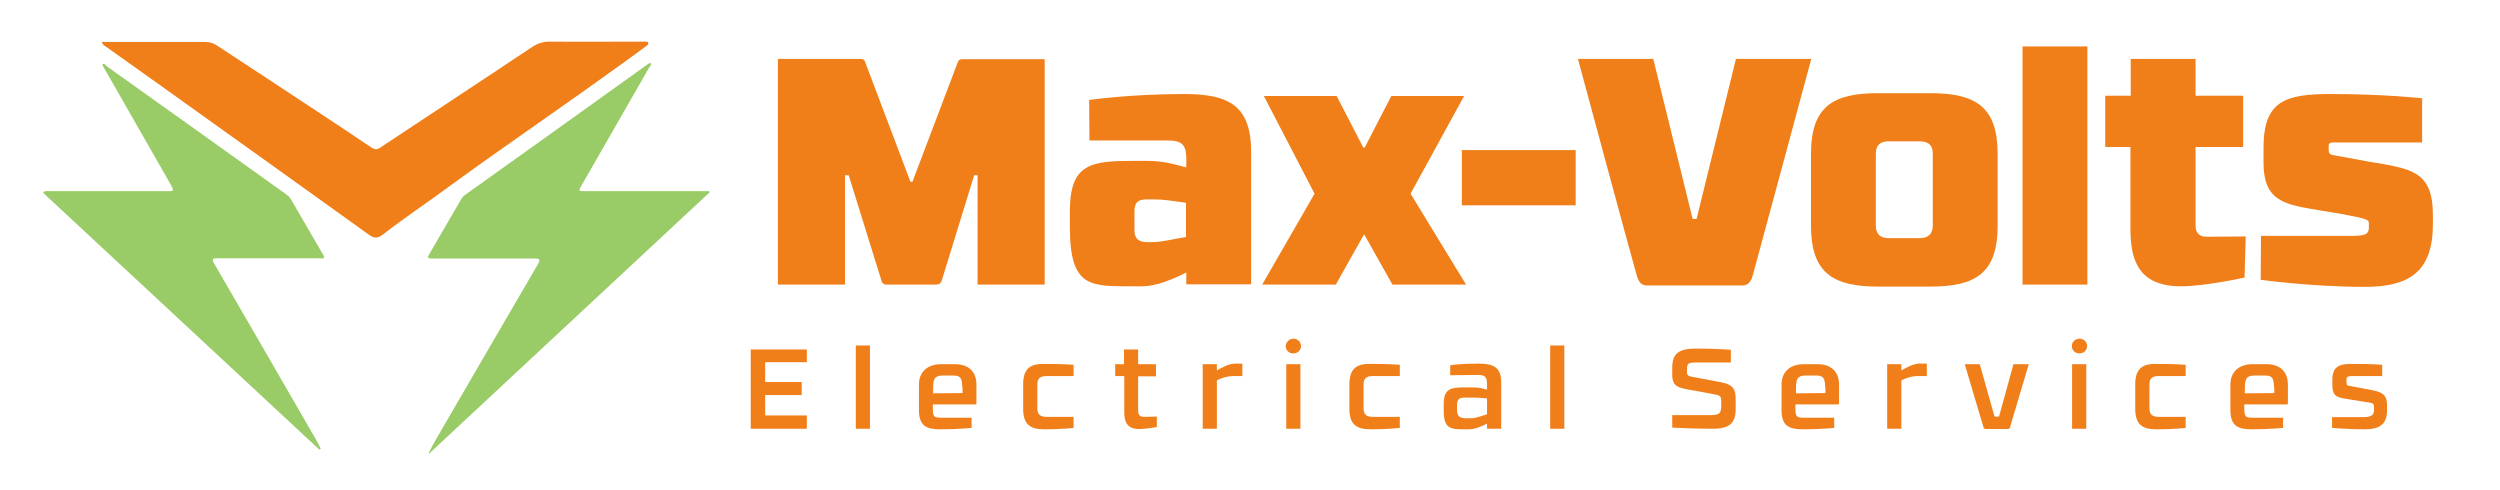
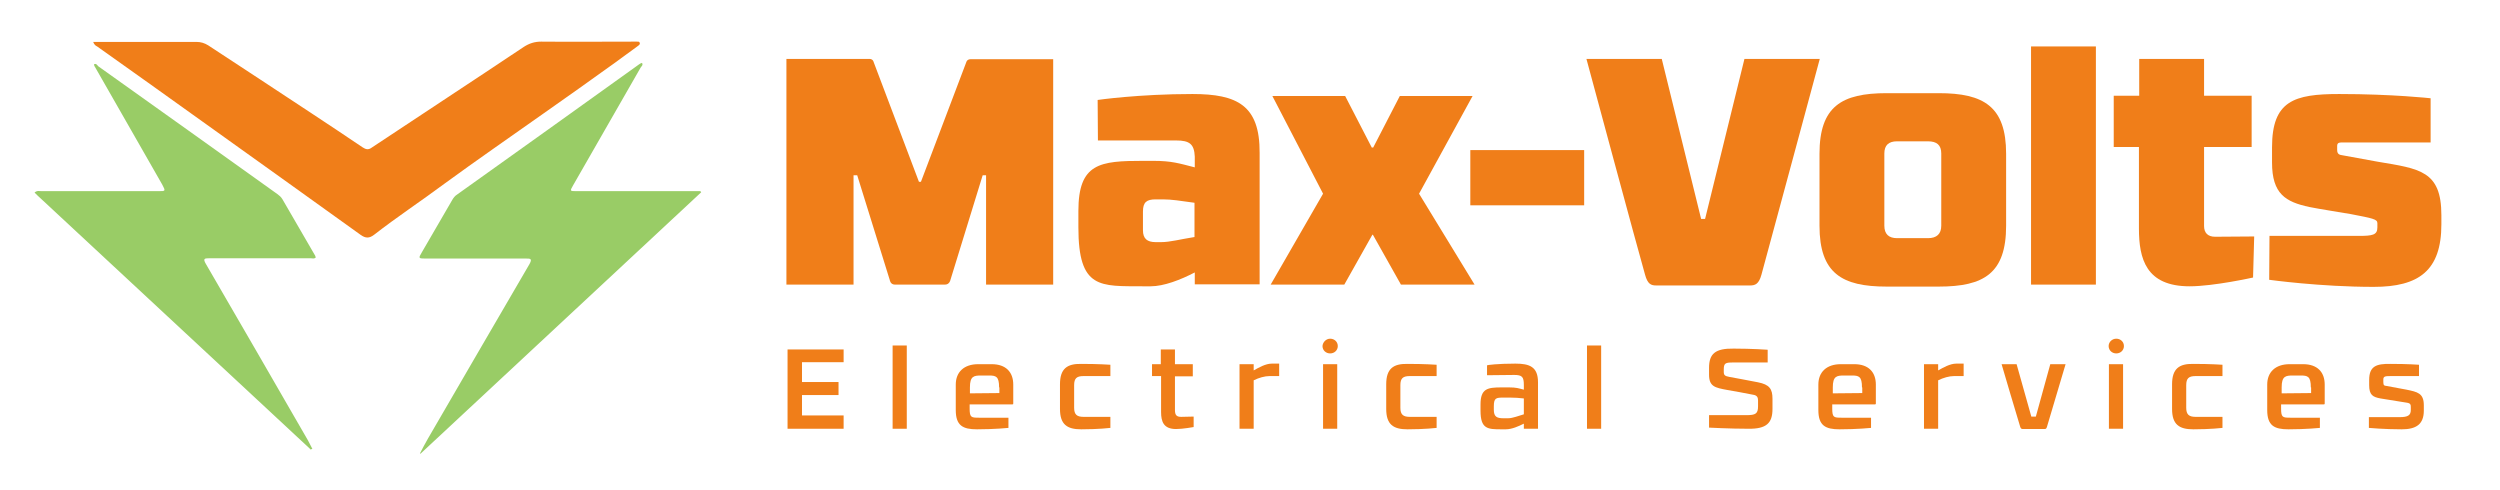
<svg xmlns="http://www.w3.org/2000/svg" version="1.1" id="Layer_1" x="0px" y="0px" width="882.8px" height="172.9px" viewBox="0 0 882.8 172.9" style="enable-background:new 0 0 882.8 172.9;" xml:space="preserve">
  <style type="text/css">
	.st0{fill:#F07E19;}
	.st1{fill:#99CC66;}
</style>
  <g>
-     <path class="st0" d="M338.2,22c0,0,0.2-1.1,1.6-1.1h29.1v79.6h-23.7V61.9H344l-11.4,37c0,0-0.3,1.6-1.9,1.6h-17.7   c-1.6,0-1.8-1.6-1.8-1.6l-11.5-37h-1.3v38.6h-23.7V20.8H304c1.3,0,1.5,1.1,1.5,1.1l16,42.3h0.7L338.2,22z" />
-     <path class="st0" d="M418.1,33.2c15.8,0,23.8,4,23.7,20.8v46.4h-22.9v-4.2c-5,2.6-10.9,4.9-15.6,4.9h-2.6   c-15.2-0.1-22.9,1.1-22.9-20.8v-5.8c0-16.9,7.6-17.7,22.9-17.7h3.5c6.6,0,9.2,0.9,14.7,2.3v-3.8c-0.2-4.4-1.8-5.7-6.6-5.7h-27.6   l-0.1-14.3C384.5,35.3,399.1,33.2,418.1,33.2z M407.6,70.4h-2.5c-3.2,0-4.5,1-4.5,4.3v6.6c0,3,1.5,4.2,4.5,4.2h1.9   c3.2,0,6.7-1,11.8-1.8V71.6C413.7,70.9,410.8,70.4,407.6,70.4z" />
-     <path class="st0" d="M498.1,68.4l19.6,32.1h-26l-9.9-17.6h-0.2l-9.9,17.6h-26l18.5-32.1l-17.9-34.5H472l9.4,18.2h0.5l9.4-18.2H517   L498.1,68.4z" />
-     <path class="st0" d="M516.2,53h40.2v19.5h-40.2V53z" />
-     <path class="st0" d="M613,20.8h26.6c0,0-18.5,68.6-20.6,76.2c-0.9,3.3-2.2,3.8-4,3.8h-33.2c-1.8,0-3-0.5-3.9-3.8   c-2.2-7.6-20.7-76.2-20.7-76.2h26.6l13.9,56.5h1.4L613,20.8z" />
-     <path class="st0" d="M705.4,54.3v25.4c0,16.8-7.8,21.5-23.8,21.5h-18.4c-15.8,0-23.7-4.7-23.7-21.5V54.3c0-16.7,7.8-21.4,23.7-21.4   h18.4C697.5,32.9,705.4,37.6,705.4,54.3z M682.5,79.7V54.2c0-3-1.6-4.3-4.7-4.3h-10.9c-3,0-4.5,1.4-4.5,4.3v25.5   c0,3,1.6,4.4,4.5,4.4h10.9C680.9,84.1,682.5,82.6,682.5,79.7z" />
-     <path class="st0" d="M737.1,100.5h-22.9V16.4h22.9V100.5z" />
-     <path class="st0" d="M743.5,33.8h8.9v-13h22.9v13h16.8v18.1h-16.8v27.9c0,2.4,1.3,3.8,3.9,3.8c0.3,0,13.8-0.1,13.8-0.1L792.6,98   c0,0-13.9,3.1-22.4,3.1c-15.4,0-17.9-9.7-17.9-20.4V51.9h-8.9V33.8z" />
-     <path class="st0" d="M855.4,50.3h-30.7c-1.7,0-2.4,0-2.4,1.3v1.4c0,1.6,1.1,1.7,1.7,1.8l12.6,2.3c14.9,2.5,22.5,3.2,22.5,18.9v3.2   c0,16.4-8,22.1-23.9,22.1c-18.9,0-36.9-2.5-36.9-2.5l0.1-15.5h31.4c5,0,6.7-0.3,6.7-3v-1.5c0-1.4-1.6-1.7-9.4-3.2   c-4.6-0.8-10.6-1.7-14.6-2.5c-8.4-1.8-13.2-4.6-13.2-15.7V52c0-16.4,7.8-18.8,23.7-18.8c18.9,0,32.3,1.5,32.3,1.5V50.3z" />
+     <path class="st0" d="M341.2,22c0,0,0.2-1.1,1.6-1.1h29.1v79.6h-23.7V61.9H347l-11.4,37c0,0-0.3,1.6-1.9,1.6h-17.7   c-1.6,0-1.8-1.6-1.8-1.6l-11.5-37h-1.3v38.6h-23.7V20.8H307c1.3,0,1.5,1.1,1.5,1.1l16,42.3h0.7L341.2,22z" />
+     <path class="st0" d="M421.1,33.2c15.8,0,23.8,4,23.7,20.8v46.4h-22.9v-4.2c-5,2.6-10.9,4.9-15.6,4.9h-2.6   c-15.2-0.1-22.9,1.1-22.9-20.8v-5.8c0-16.9,7.6-17.7,22.9-17.7h3.5c6.6,0,9.2,0.9,14.7,2.3v-3.8c-0.2-4.4-1.8-5.7-6.6-5.7h-27.6   l-0.1-14.3C387.5,35.3,402.1,33.2,421.1,33.2z M410.6,70.4h-2.5c-3.2,0-4.5,1-4.5,4.3v6.6c0,3,1.5,4.2,4.5,4.2h1.9   c3.2,0,6.7-1,11.8-1.8V71.6C416.7,70.9,413.8,70.4,410.6,70.4z" />
+     <path class="st0" d="M501.1,68.4l19.6,32.1h-26l-9.9-17.6h-0.2l-9.9,17.6h-26l18.5-32.1l-17.9-34.5H475l9.4,18.2h0.5l9.4-18.2H520   L501.1,68.4z" />
+     <path class="st0" d="M519.2,53h40.2v19.5h-40.2V53z" />
+     <path class="st0" d="M616,20.8h26.6c0,0-18.5,68.6-20.6,76.2c-0.9,3.3-2.2,3.8-4,3.8h-33.2c-1.8,0-3-0.5-3.9-3.8   c-2.2-7.6-20.7-76.2-20.7-76.2h26.6l13.9,56.5h1.4L616,20.8z" />
+     <path class="st0" d="M708.4,54.3v25.4c0,16.8-7.8,21.5-23.8,21.5h-18.4c-15.8,0-23.7-4.7-23.7-21.5V54.3c0-16.7,7.8-21.4,23.7-21.4   h18.4C700.5,32.9,708.4,37.6,708.4,54.3z M685.5,79.7V54.2c0-3-1.6-4.3-4.7-4.3h-10.9c-3,0-4.5,1.4-4.5,4.3v25.5   c0,3,1.6,4.4,4.5,4.4h10.9C683.9,84.1,685.5,82.6,685.5,79.7z" />
+     <path class="st0" d="M740.1,100.5h-22.9V16.4h22.9V100.5z" />
+     <path class="st0" d="M746.5,33.8h8.9v-13h22.9v13h16.8v18.1h-16.8v27.9c0,2.4,1.3,3.8,3.9,3.8c0.3,0,13.8-0.1,13.8-0.1L795.6,98   c0,0-13.9,3.1-22.4,3.1c-15.4,0-17.9-9.7-17.9-20.4V51.9h-8.9V33.8z" />
+     <path class="st0" d="M858.4,50.3h-30.7c-1.7,0-2.4,0-2.4,1.3v1.4c0,1.6,1.1,1.7,1.7,1.8l12.6,2.3c14.9,2.5,22.5,3.2,22.5,18.9v3.2   c0,16.4-8,22.1-23.9,22.1c-18.9,0-36.9-2.5-36.9-2.5l0.1-15.5h31.4c5,0,6.7-0.3,6.7-3v-1.5c0-1.4-1.6-1.7-9.4-3.2   c-4.6-0.8-10.6-1.7-14.6-2.5c-8.4-1.8-13.2-4.6-13.2-15.7V52c0-16.4,7.8-18.8,23.7-18.8c18.9,0,32.3,1.5,32.3,1.5V50.3z" />
  </g>
  <g>
-     <path class="st0" d="M265.1,123.4h19.8v4.5h-14.7v7h12.9v4.6h-12.9v7.2h14.7v4.7h-19.8V123.4z" />
-     <path class="st0" d="M307.2,151.4h-5V122h5V151.4z" />
-     <path class="st0" d="M343.1,151.1c0,0-4.9,0.5-11.1,0.5c-5,0-7.5-1.3-7.5-6.8v-9c0-4.4,2.9-7.2,7.9-7.2h4.8c5,0,7.6,2.8,7.6,7.2   v6.5c0,0.4,0,0.5-0.4,0.5h-15v1.4c0,3.2,0.5,3.3,3.3,3.3h10.4L343.1,151.1z M339.8,136.8c0-3.9-1.1-4.2-3.6-4.2h-2.7   c-2.6,0-4,0.2-4,4.2v2.1l10.4-0.1V136.8z" />
-     <path class="st0" d="M379.1,151.1c0,0-4.1,0.5-10.3,0.5c-5,0-7.5-1.7-7.5-7.2v-8.7c0-5.5,2.5-7.3,7.5-7.2c6.2,0,10.3,0.3,10.3,0.3   v4h-9.5c-2.4,0-3.3,0.8-3.3,3.2v8c0,2.4,1,3.2,3.3,3.2h9.5V151.1z" />
-     <path class="st0" d="M393.7,128.6h3.2v-5.2h5v5.2h6.3v4.3h-6.3v11.9c0,1.8,0.6,2.4,2.2,2.4c0.5,0,4.4-0.1,4.4-0.1l0,3.7   c0,0-3.8,0.7-6.2,0.7c-4.4,0-5.3-2.6-5.3-6v-12.7h-3.2V128.6z" />
-     <path class="st0" d="M424.7,128.6h5v2.2c1.8-1,4.2-2.4,6.4-2.4h2.6v4.4h-3.4c-1.7,0-3.8,0.6-5.6,1.5v17.1h-5V128.6z" />
-     <path class="st0" d="M456.7,119.6c1.5,0,2.7,1.1,2.7,2.6c0,1.5-1.2,2.6-2.7,2.6c-1.5,0-2.7-1.1-2.7-2.6   C454.1,120.8,455.3,119.6,456.7,119.6z M459.2,151.4h-5v-22.8h5V151.4z" />
-     <path class="st0" d="M494.3,151.1c0,0-4.1,0.5-10.3,0.5c-5,0-7.5-1.7-7.5-7.2v-8.7c0-5.5,2.5-7.3,7.5-7.2c6.2,0,10.3,0.3,10.3,0.3   v4h-9.5c-2.4,0-3.3,0.8-3.3,3.2v8c0,2.4,1,3.2,3.3,3.2h9.5V151.1z" />
-     <path class="st0" d="M522.1,128.4c5,0,8,1.1,8,6.6v16.4h-5v-1.8c-1.8,0.9-4.2,2-6.4,2h-1.5c-4.9,0-7.4-0.1-7.4-6.6v-2.2   c0-5.6,2.5-6,7.4-6h2.7c2.5,0,3.3,0.3,5.2,0.8v-1.7c0-2.8-0.6-3.5-3.4-3.5l-9.6,0.1v-3.5C512.1,128.9,515.9,128.4,522.1,128.4z    M520.3,140.4h-2.4c-2.6,0-3.4,0.1-3.4,3.1v1.2c0,2.4,1,3,3.4,3h1.6c1.7,0,3.8-0.9,5.6-1.4v-5.6C523.3,140.5,522,140.4,520.3,140.4   z" />
-     <path class="st0" d="M552.4,151.4h-5V122h5V151.4z" />
-     <path class="st0" d="M611.2,128h-12.2c-2.7,0-3.3,0.2-3.3,2.5v0.8c0,1.2,0.4,1.5,2,1.8c0,0,8.2,1.5,10.1,1.9c4,0.8,5.1,2.3,5.1,5.8   v3.6c0,5-2.1,7.1-8.6,7c-6.4,0-13.8-0.4-13.8-0.4l0-4.4h13.2c3.2,0,4.1-0.5,4.1-3.1v-2.1c0-1-0.3-1.8-1.7-2   c-1.9-0.4-7.9-1.5-9.2-1.7c-4.3-0.8-6.4-1.2-6.4-5.4v-2.4c0-5,2.2-6.9,8.7-6.8c6.4,0,12,0.4,12,0.4L611.2,128z" />
-     <path class="st0" d="M647.7,151.1c0,0-4.9,0.5-11.1,0.5c-5,0-7.5-1.3-7.5-6.8v-9c0-4.4,2.9-7.2,7.9-7.2h4.8c5,0,7.6,2.8,7.6,7.2   v6.5c0,0.4,0,0.5-0.4,0.5h-15v1.4c0,3.2,0.5,3.3,3.3,3.3h10.4L647.7,151.1z M644.5,136.8c0-3.9-1.1-4.2-3.6-4.2h-2.7   c-2.6,0-4,0.2-4,4.2v2.1l10.4-0.1V136.8z" />
-     <path class="st0" d="M666.4,128.6h5v2.2c1.8-1,4.2-2.4,6.4-2.4h2.6v4.4h-3.4c-1.7,0-3.8,0.6-5.6,1.5v17.1h-5V128.6z" />
-     <path class="st0" d="M708.9,151.5h-7.6c-0.5,0-0.7-0.2-0.9-0.7c-0.6-1.8-6.6-22.2-6.6-22.2h5.3l5.2,18.5h1.6l5.1-18.5h5.4   c0,0-6.1,20.4-6.6,22.2C709.6,151.4,709.4,151.5,708.9,151.5z" />
-     <path class="st0" d="M734.3,119.6c1.5,0,2.7,1.1,2.7,2.6c0,1.5-1.2,2.6-2.7,2.6c-1.5,0-2.7-1.1-2.7-2.6   C731.6,120.8,732.8,119.6,734.3,119.6z M736.7,151.4h-5v-22.8h5V151.4z" />
-     <path class="st0" d="M771.8,151.1c0,0-4.1,0.5-10.3,0.5c-5,0-7.5-1.7-7.5-7.2v-8.7c0-5.5,2.5-7.3,7.5-7.2c6.2,0,10.3,0.3,10.3,0.3   v4h-9.5c-2.4,0-3.3,0.8-3.3,3.2v8c0,2.4,1,3.2,3.3,3.2h9.5V151.1z" />
-     <path class="st0" d="M806.2,151.1c0,0-4.9,0.5-11.1,0.5c-5,0-7.5-1.3-7.5-6.8v-9c0-4.4,2.9-7.2,7.9-7.2h4.8c5,0,7.6,2.8,7.6,7.2   v6.5c0,0.4,0,0.5-0.4,0.5h-15v1.4c0,3.2,0.5,3.3,3.3,3.3h10.4L806.2,151.1z M803,136.8c0-3.9-1.1-4.2-3.6-4.2h-2.7   c-2.6,0-4,0.2-4,4.2v2.1l10.4-0.1V136.8z" />
-     <path class="st0" d="M831.5,132.8c-2.1,0-2.9,0-2.9,1.2v0.9c0,1.2,0.3,1.3,1.2,1.4l7,1.3c3.8,0.8,6.1,1.2,6.1,5.5v1.9   c0,4.9-2.8,6.6-7.8,6.6c-6.2,0-11.6-0.5-11.6-0.5l0-3.8h10.9c2.8,0,3.9-0.6,3.9-2.5v-0.9c0-0.9,0-1.5-1.4-1.7   c-2.3-0.4-7-1.1-9.3-1.5c-2.7-0.5-4-1.2-4-4.7v-1.8c0-4.9,2.5-5.8,7.6-5.7c6.2,0,10,0.3,10,0.3v4H831.5z" />
+     <path class="st0" d="M278.1,123.4h19.8v4.5h-14.7v7h12.9v4.6h-12.9v7.2h14.7v4.7h-19.8V123.4z" />
+     <path class="st0" d="M320.2,151.4h-5V122h5V151.4z" />
+     <path class="st0" d="M356.1,151.1c0,0-4.9,0.5-11.1,0.5c-5,0-7.5-1.3-7.5-6.8v-9c0-4.4,2.9-7.2,7.9-7.2h4.8c5,0,7.6,2.8,7.6,7.2   v6.5c0,0.4,0,0.5-0.4,0.5h-15v1.4c0,3.2,0.5,3.3,3.3,3.3h10.4L356.1,151.1z M352.8,136.8c0-3.9-1.1-4.2-3.6-4.2h-2.7   c-2.6,0-4,0.2-4,4.2v2.1l10.4-0.1V136.8z" />
+     <path class="st0" d="M392.1,151.1c0,0-4.1,0.5-10.3,0.5c-5,0-7.5-1.7-7.5-7.2v-8.7c0-5.5,2.5-7.3,7.5-7.2c6.2,0,10.3,0.3,10.3,0.3   v4h-9.5c-2.4,0-3.3,0.8-3.3,3.2v8c0,2.4,1,3.2,3.3,3.2h9.5V151.1z" />
+     <path class="st0" d="M406.7,128.6h3.2v-5.2h5v5.2h6.3v4.3h-6.3v11.9c0,1.8,0.6,2.4,2.2,2.4c0.5,0,4.4-0.1,4.4-0.1l0,3.7   c0,0-3.8,0.7-6.2,0.7c-4.4,0-5.3-2.6-5.3-6v-12.7h-3.2V128.6z" />
+     <path class="st0" d="M437.7,128.6h5v2.2c1.8-1,4.2-2.4,6.4-2.4h2.6v4.4h-3.4c-1.7,0-3.8,0.6-5.6,1.5v17.1h-5V128.6z" />
+     <path class="st0" d="M469.7,119.6c1.5,0,2.7,1.1,2.7,2.6c0,1.5-1.2,2.6-2.7,2.6c-1.5,0-2.7-1.1-2.7-2.6   C467.1,120.8,468.3,119.6,469.7,119.6z M472.2,151.4h-5v-22.8h5V151.4z" />
+     <path class="st0" d="M507.3,151.1c0,0-4.1,0.5-10.3,0.5c-5,0-7.5-1.7-7.5-7.2v-8.7c0-5.5,2.5-7.3,7.5-7.2c6.2,0,10.3,0.3,10.3,0.3   v4h-9.5c-2.4,0-3.3,0.8-3.3,3.2v8c0,2.4,1,3.2,3.3,3.2h9.5V151.1z" />
+     <path class="st0" d="M535.1,128.4c5,0,8,1.1,8,6.6v16.4h-5v-1.8c-1.8,0.9-4.2,2-6.4,2h-1.5c-4.9,0-7.4-0.1-7.4-6.6v-2.2   c0-5.6,2.5-6,7.4-6h2.7c2.5,0,3.3,0.3,5.2,0.8v-1.7c0-2.8-0.6-3.5-3.4-3.5l-9.6,0.1v-3.5C525.1,128.9,528.9,128.4,535.1,128.4z    M533.3,140.4h-2.4c-2.6,0-3.4,0.1-3.4,3.1v1.2c0,2.4,1,3,3.4,3h1.6c1.7,0,3.8-0.9,5.6-1.4v-5.6C536.3,140.5,535,140.4,533.3,140.4   z" />
+     <path class="st0" d="M565.4,151.4h-5V122h5V151.4z" />
+     <path class="st0" d="M624.2,128h-12.2c-2.7,0-3.3,0.2-3.3,2.5v0.8c0,1.2,0.4,1.5,2,1.8c0,0,8.2,1.5,10.1,1.9c4,0.8,5.1,2.3,5.1,5.8   v3.6c0,5-2.1,7.1-8.6,7c-6.4,0-13.8-0.4-13.8-0.4l0-4.4h13.2c3.2,0,4.1-0.5,4.1-3.1v-2.1c0-1-0.3-1.8-1.7-2   c-1.9-0.4-7.9-1.5-9.2-1.7c-4.3-0.8-6.4-1.2-6.4-5.4v-2.4c0-5,2.2-6.9,8.7-6.8c6.4,0,12,0.4,12,0.4L624.2,128z" />
+     <path class="st0" d="M660.7,151.1c0,0-4.9,0.5-11.1,0.5c-5,0-7.5-1.3-7.5-6.8v-9c0-4.4,2.9-7.2,7.9-7.2h4.8c5,0,7.6,2.8,7.6,7.2   v6.5c0,0.4,0,0.5-0.4,0.5h-15v1.4c0,3.2,0.5,3.3,3.3,3.3h10.4L660.7,151.1z M657.5,136.8c0-3.9-1.1-4.2-3.6-4.2h-2.7   c-2.6,0-4,0.2-4,4.2v2.1l10.4-0.1V136.8z" />
+     <path class="st0" d="M679.4,128.6h5v2.2c1.8-1,4.2-2.4,6.4-2.4h2.6v4.4h-3.4c-1.7,0-3.8,0.6-5.6,1.5v17.1h-5V128.6z" />
+     <path class="st0" d="M721.9,151.5h-7.6c-0.5,0-0.7-0.2-0.9-0.7c-0.6-1.8-6.6-22.2-6.6-22.2h5.3l5.2,18.5h1.6l5.1-18.5h5.4   c0,0-6.1,20.4-6.6,22.2C722.6,151.4,722.4,151.5,721.9,151.5z" />
+     <path class="st0" d="M747.3,119.6c1.5,0,2.7,1.1,2.7,2.6c0,1.5-1.2,2.6-2.7,2.6c-1.5,0-2.7-1.1-2.7-2.6   C744.6,120.8,745.8,119.6,747.3,119.6z M749.7,151.4h-5v-22.8h5V151.4z" />
+     <path class="st0" d="M784.8,151.1c0,0-4.1,0.5-10.3,0.5c-5,0-7.5-1.7-7.5-7.2v-8.7c0-5.5,2.5-7.3,7.5-7.2c6.2,0,10.3,0.3,10.3,0.3   v4h-9.5c-2.4,0-3.3,0.8-3.3,3.2v8c0,2.4,1,3.2,3.3,3.2h9.5V151.1z" />
+     <path class="st0" d="M819.2,151.1c0,0-4.9,0.5-11.1,0.5c-5,0-7.5-1.3-7.5-6.8v-9c0-4.4,2.9-7.2,7.9-7.2h4.8c5,0,7.6,2.8,7.6,7.2   v6.5c0,0.4,0,0.5-0.4,0.5h-15v1.4c0,3.2,0.5,3.3,3.3,3.3h10.4L819.2,151.1z M816,136.8c0-3.9-1.1-4.2-3.6-4.2h-2.7   c-2.6,0-4,0.2-4,4.2v2.1l10.4-0.1V136.8z" />
+     <path class="st0" d="M844.5,132.8c-2.1,0-2.9,0-2.9,1.2v0.9c0,1.2,0.3,1.3,1.2,1.4l7,1.3c3.8,0.8,6.1,1.2,6.1,5.5v1.9   c0,4.9-2.8,6.6-7.8,6.6c-6.2,0-11.6-0.5-11.6-0.5l0-3.8h10.9c2.8,0,3.9-0.6,3.9-2.5v-0.9c0-0.9,0-1.5-1.4-1.7   c-2.3-0.4-7-1.1-9.3-1.5c-2.7-0.5-4-1.2-4-4.7v-1.8c0-4.9,2.5-5.8,7.6-5.7c6.2,0,10,0.3,10,0.3v4H844.5z" />
  </g>
  <g>
-     <path class="st0" d="M35.9,14.8c1.7,0,3.3,0,4.8,0c10.6,0,21.1,0,31.7,0c1.5,0,2.8,0.4,4.1,1.2C88.7,24,100.9,32,113,40   c6,4,12,7.9,18,12c1.2,0.8,2.1,1,3.3,0.1c17.9-11.9,35.8-23.6,53.6-35.5c2-1.3,3.9-1.9,6.2-1.9c10.8,0.1,21.6,0,32.4,0   c0.5,0,0.9,0,1.4,0c0.4,0,0.8-0.1,1,0.4c0.2,0.5-0.2,0.8-0.6,1.1c-2.6,1.9-5.2,3.8-7.8,5.7c-8.6,6.2-17.2,12.3-25.9,18.4   c-11.6,8.2-23.2,16.2-34.7,24.6c-8.2,6.1-16.7,11.7-24.8,18c-1.7,1.3-3,1.3-4.8,0c-18.5-13.3-37.1-26.6-55.7-39.9   c-12.4-8.9-24.9-17.8-37.3-26.6C36.9,16.2,36.3,15.9,35.9,14.8z" />
-     <path class="st1" d="M250.6,67.9c-33,30.8-66.1,61.5-99.1,92.3c-0.1,0-0.2-0.1-0.2-0.1c0.9-1.7,1.8-3.5,2.8-5.2   c12-20.6,23.9-41.2,35.9-61.7c1.1-2,0.1-1.9-1.4-1.9c-11.8,0-23.6,0-35.4,0c-2.4,0-2.5-0.1-1.3-2.1c3.6-6.2,7.2-12.4,10.8-18.6   c0.4-0.7,0.9-1.4,1.7-1.9c21.4-15.3,42.9-30.6,64.3-46c0.3-0.2,0.6-0.4,1-0.5c0.5,0.8-0.2,1.2-0.5,1.7   c-7.9,13.8-15.9,27.7-23.8,41.5c-1.2,2.1-1.2,2.1,1.2,2.1c14,0,28.1,0,42.1,0c0.5,0,1.1,0,1.6,0C250.4,67.6,250.5,67.7,250.6,67.9z   " />
-     <path class="st1" d="M112.8,158.8c-6.2-5.8-12.4-11.5-18.6-17.3C68.6,117.7,43,93.9,17.5,70.2c-0.8-0.7-1.5-1.4-2.3-2.2   c0.9-0.8,1.7-0.5,2.4-0.5c13.8,0,27.6,0,41.4,0c2.5,0,2.5,0,1.3-2.3c-7.8-13.7-15.7-27.4-23.5-41.1c-0.3-0.5-0.6-0.9-0.6-1.4l0,0   c0.8-0.4,1.1,0.3,1.5,0.7c21.1,15,42.2,30.1,63.2,45.1c0.7,0.5,1.3,1,1.8,1.8c3.9,6.7,7.7,13.3,11.6,20c0.1,0.2,0.1,0.4,0.2,0.6   c-0.5,0.6-1.2,0.3-1.7,0.3c-12,0-23.9,0-35.9,0c-1.7,0-2.3,0.1-1.2,2c12.1,20.8,24.1,41.6,36.1,62.4c0.5,0.9,1,1.9,1.5,2.9   C113,158.5,112.9,158.6,112.8,158.8z" />
+     <path class="st0" d="M32.9,14.8c1.7,0,3.3,0,4.8,0c10.6,0,21.1,0,31.7,0c1.5,0,2.8,0.4,4.1,1.2C85.7,24,97.9,32,110,40   c6,4,12,7.9,18,12c1.2,0.8,2.1,1,3.3,0.1c17.9-11.9,35.8-23.6,53.6-35.5c2-1.3,3.9-1.9,6.2-1.9c10.8,0.1,21.6,0,32.4,0   c0.5,0,0.9,0,1.4,0c0.4,0,0.8-0.1,1,0.4c0.2,0.5-0.2,0.8-0.6,1.1c-2.6,1.9-5.2,3.8-7.8,5.7c-8.6,6.2-17.2,12.3-25.9,18.4   c-11.6,8.2-23.2,16.2-34.7,24.6c-8.2,6.1-16.7,11.7-24.8,18c-1.7,1.3-3,1.3-4.8,0c-18.5-13.3-37.1-26.6-55.7-39.9   c-12.4-8.9-24.9-17.8-37.3-26.6C33.9,16.2,33.3,15.9,32.9,14.8z" />
+     <path class="st1" d="M247.6,67.9c-33,30.8-66.1,61.5-99.1,92.3c-0.1,0-0.2-0.1-0.2-0.1c0.9-1.7,1.8-3.5,2.8-5.2   c12-20.6,23.9-41.2,35.9-61.7c1.1-2,0.1-1.9-1.4-1.9c-11.8,0-23.6,0-35.4,0c-2.4,0-2.5-0.1-1.3-2.1c3.6-6.2,7.2-12.4,10.8-18.6   c0.4-0.7,0.9-1.4,1.7-1.9c21.4-15.3,42.9-30.6,64.3-46c0.3-0.2,0.6-0.4,1-0.5c0.5,0.8-0.2,1.2-0.5,1.7   c-7.9,13.8-15.9,27.7-23.8,41.5c-1.2,2.1-1.2,2.1,1.2,2.1c14,0,28.1,0,42.1,0c0.5,0,1.1,0,1.6,0C247.4,67.6,247.5,67.7,247.6,67.9z   " />
+     <path class="st1" d="M109.8,158.8c-6.2-5.8-12.4-11.5-18.6-17.3C65.6,117.7,40,93.9,14.5,70.2c-0.8-0.7-1.5-1.4-2.3-2.2   c0.9-0.8,1.7-0.5,2.4-0.5c13.8,0,27.6,0,41.4,0c2.5,0,2.5,0,1.3-2.3c-7.8-13.7-15.7-27.4-23.5-41.1c-0.3-0.5-0.6-0.9-0.6-1.4l0,0   c0.8-0.4,1.1,0.3,1.5,0.7c21.1,15,42.2,30.1,63.2,45.1c0.7,0.5,1.3,1,1.8,1.8c3.9,6.7,7.7,13.3,11.6,20c0.1,0.2,0.1,0.4,0.2,0.6   c-0.5,0.6-1.2,0.3-1.7,0.3c-12,0-23.9,0-35.9,0c-1.7,0-2.3,0.1-1.2,2c12.1,20.8,24.1,41.6,36.1,62.4c0.5,0.9,1,1.9,1.5,2.9   C110,158.5,109.9,158.6,109.8,158.8z" />
  </g>
  <g>
</g>
  <g>
</g>
  <g>
</g>
  <g>
</g>
  <g>
</g>
  <g>
</g>
</svg>
